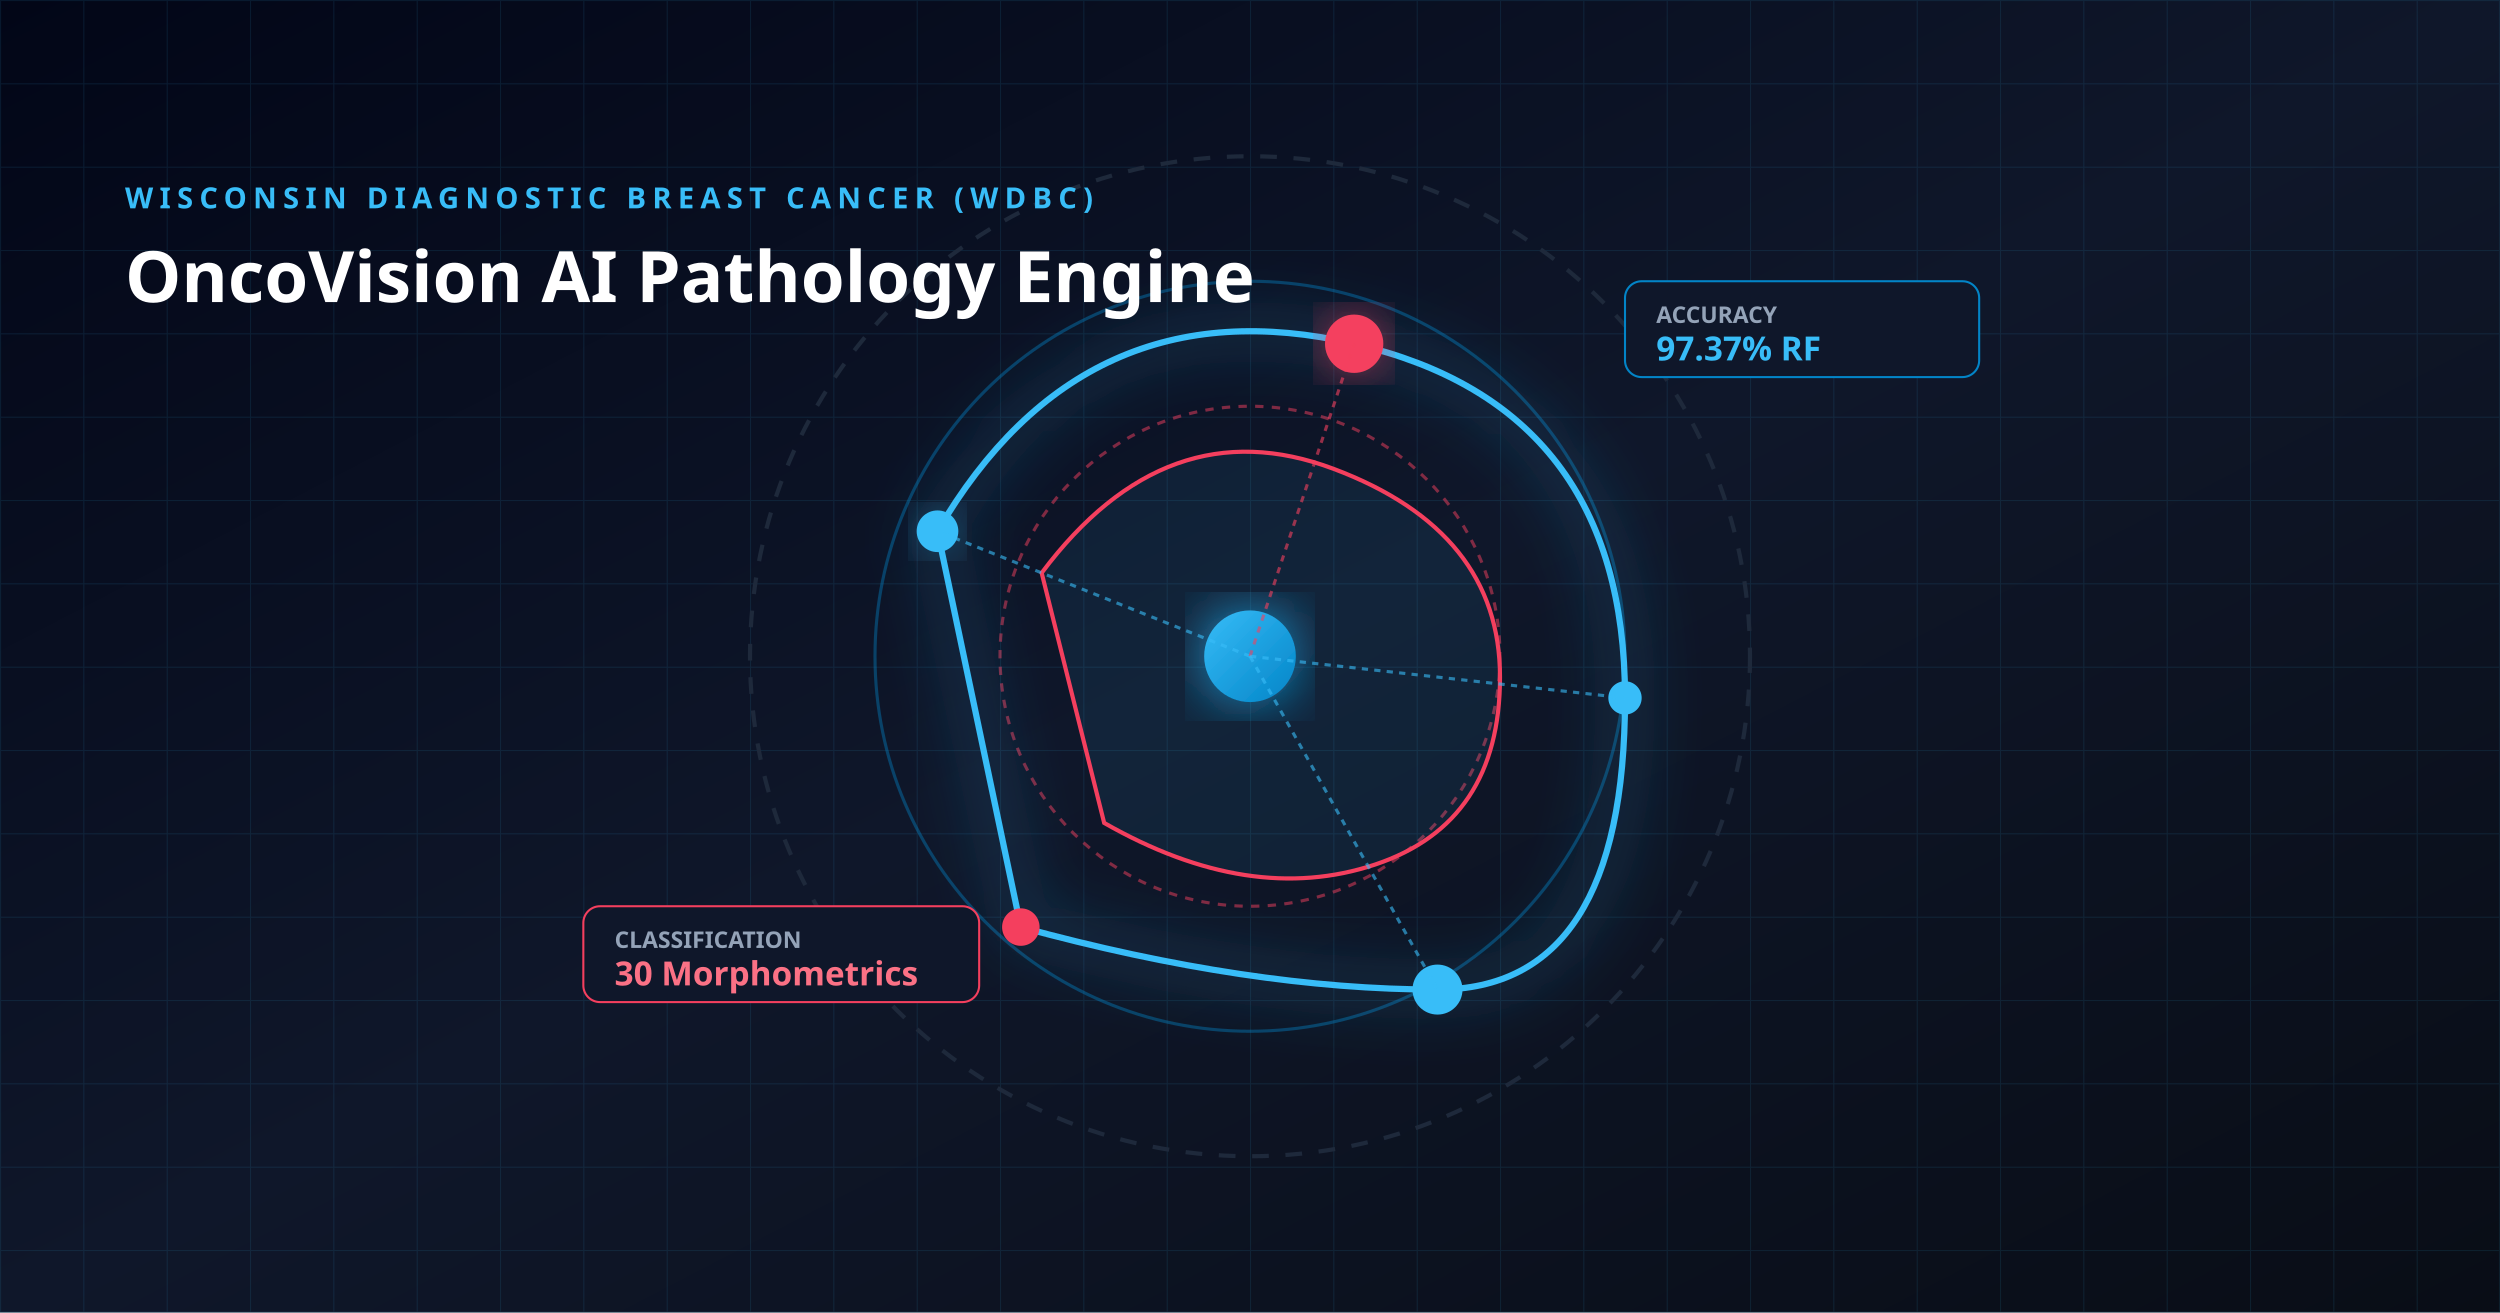
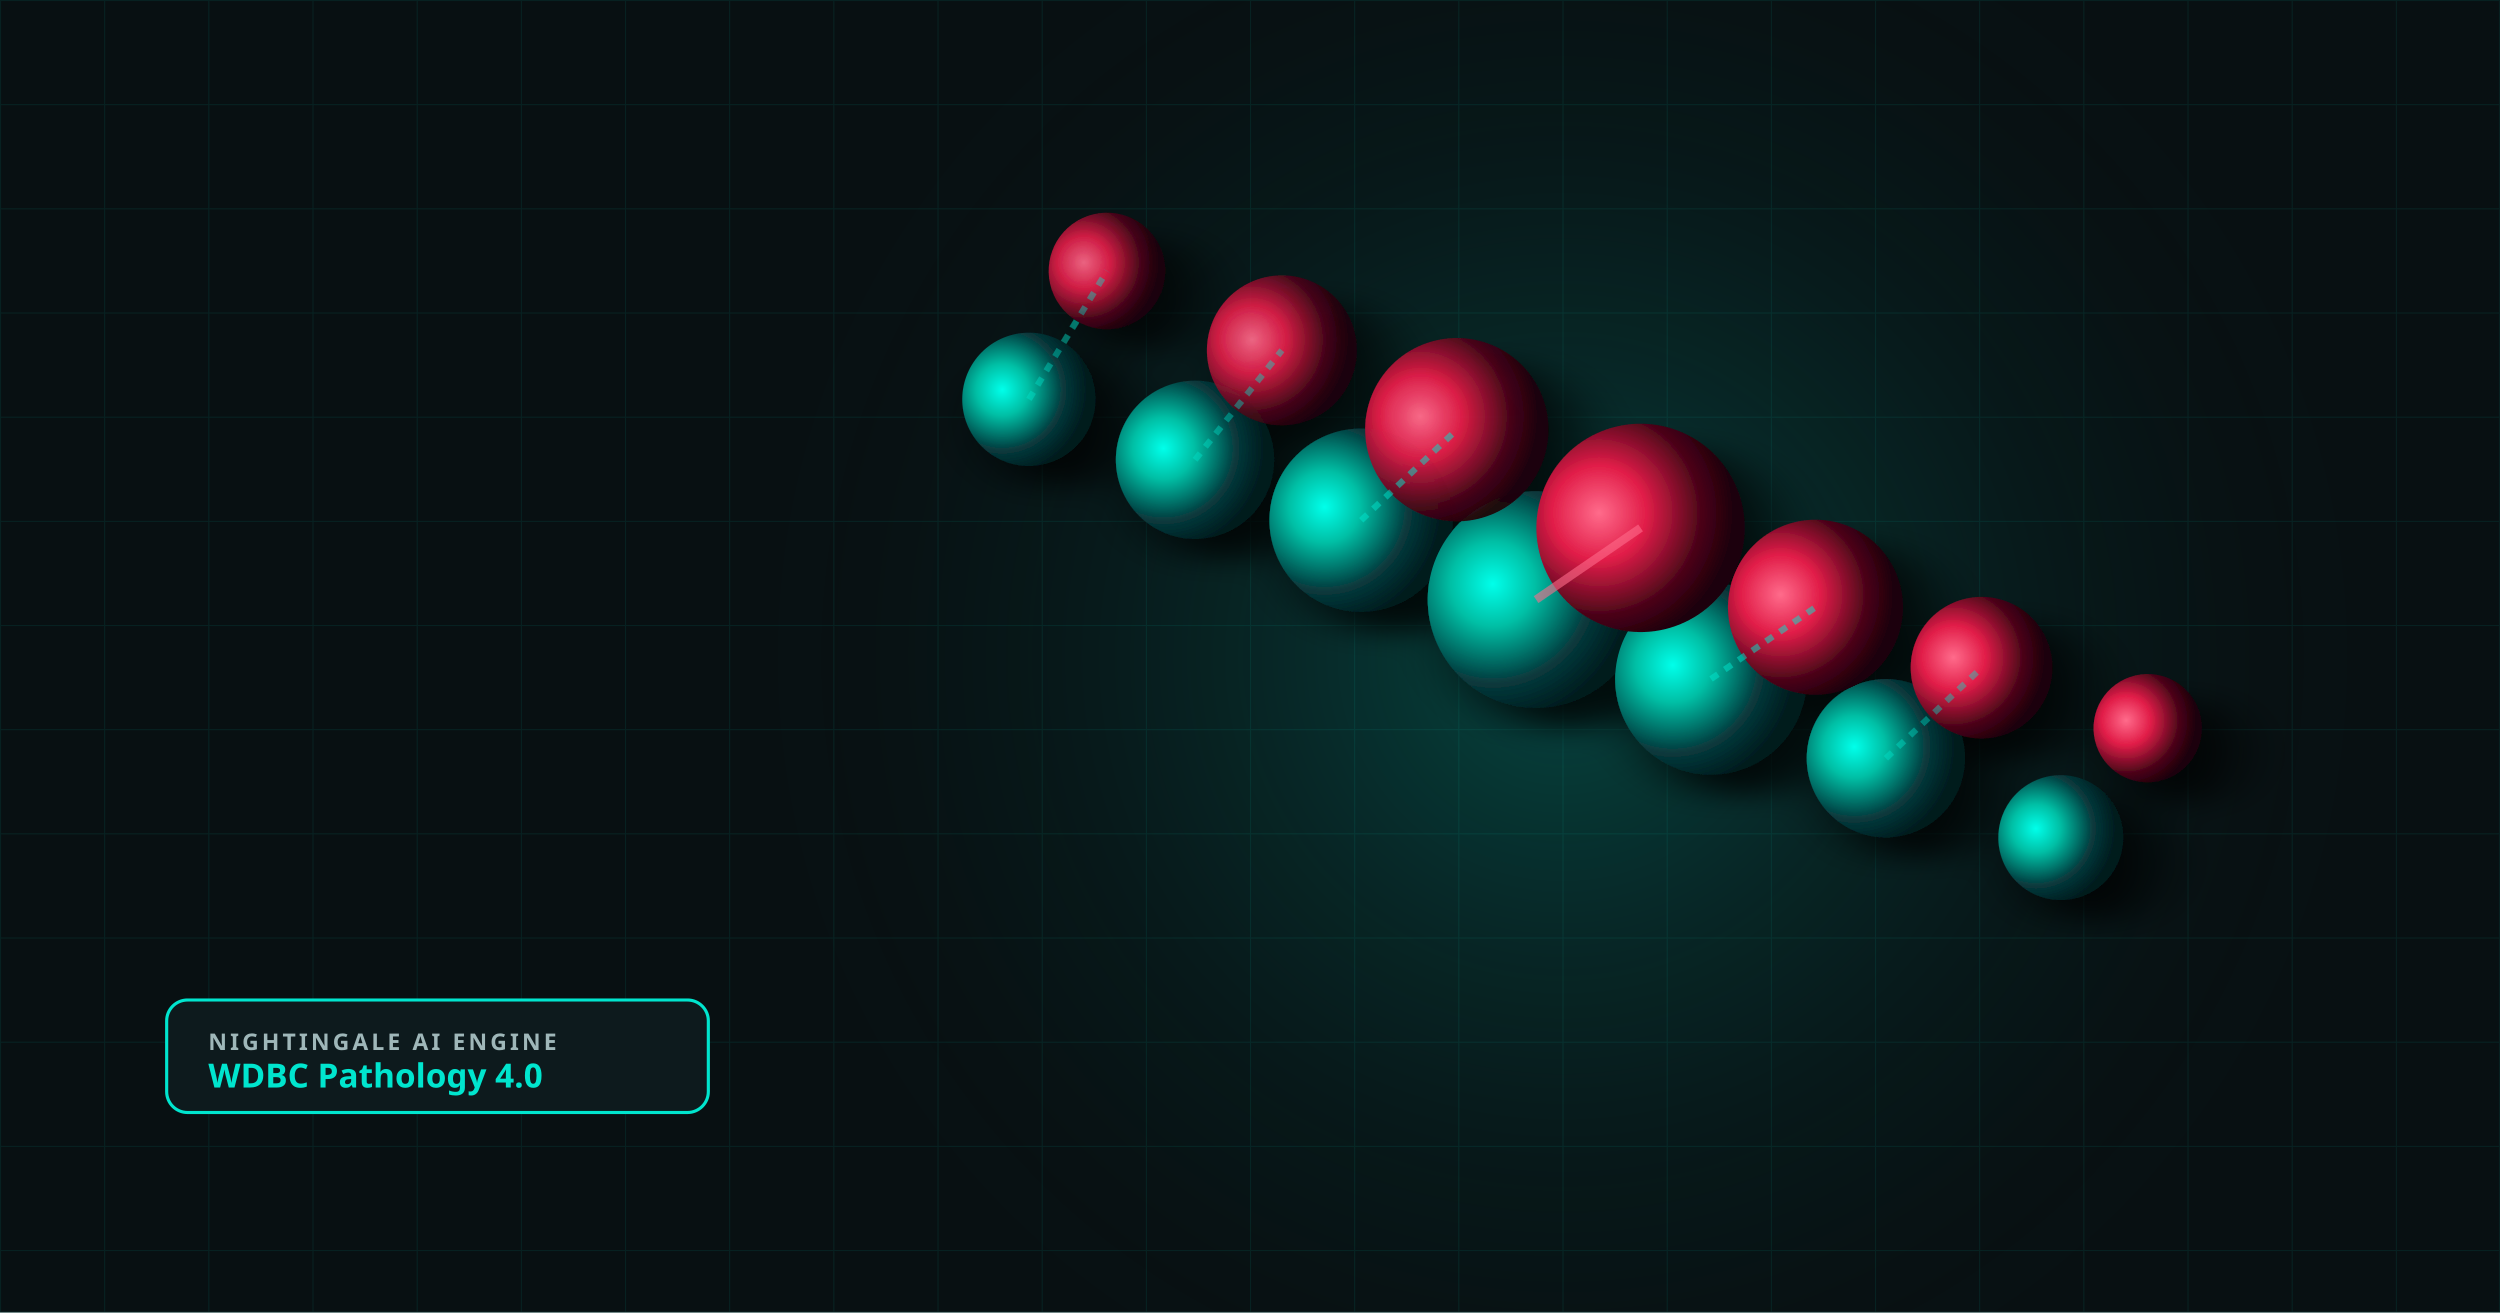
- <svg xmlns="http://www.w3.org/2000/svg" viewBox="0 0 1200 630" width="100%" height="100%" style="background: #020617;">
+ <svg xmlns="http://www.w3.org/2000/svg" viewBox="0 0 1200 630" width="100%" height="100%" style="background: #081012;">
  <defs>
-     <linearGradient id="bgGrad" x1="0%" y1="0%" x2="100%" y2="100%">
-       <stop offset="0%" stop-color="#020617" />
-       <stop offset="50%" stop-color="#0f172a" />
-       <stop offset="100%" stop-color="#090d16" />
-     </linearGradient>
-     <linearGradient id="cyanGrad" x1="0%" y1="0%" x2="100%" y2="100%">
-       <stop offset="0%" stop-color="#38bdf8" />
-       <stop offset="100%" stop-color="#0284c7" />
-     </linearGradient>
-     <linearGradient id="magentaGrad" x1="0%" y1="0%" x2="100%" y2="100%">
-       <stop offset="0%" stop-color="#f43f5e" />
-       <stop offset="100%" stop-color="#be123c" />
-     </linearGradient>
-     <filter id="glow" x="-20%" y="-20%" width="140%" height="140%">
-       <feGaussianBlur stdDeviation="15" result="blur" />
-       <feComposite in="SourceGraphic" in2="blur" operator="over" />
+     <radialGradient id="bioGlow" cx="50%" cy="50%" r="50%">
+       <stop offset="0%" stop-color="#00e5ce" stop-opacity="0.25" />
+       <stop offset="100%" stop-color="#081012" stop-opacity="0" />
+     </radialGradient>
+     <radialGradient id="sphereTeal" cx="35%" cy="35%" r="65%">
+       <stop offset="0%" stop-color="#00ffea" />
+       <stop offset="30%" stop-color="#00bfa5" />
+       <stop offset="70%" stop-color="#073a3d" />
+       <stop offset="100%" stop-color="#031a1c" />
+     </radialGradient>
+     <radialGradient id="sphereRose" cx="35%" cy="35%" r="65%">
+       <stop offset="0%" stop-color="#ff6b8b" />
+       <stop offset="35%" stop-color="#e11d48" />
+       <stop offset="75%" stop-color="#4c0519" />
+       <stop offset="100%" stop-color="#1c0209" />
+     </radialGradient>
+     <filter id="shadow3d" x="-20%" y="-20%" width="140%" height="140%">
+       <feDropShadow dx="8" dy="16" stdDeviation="12" flood-color="#000000" flood-opacity="0.8" />
    </filter>
  </defs>
-   <rect width="1200" height="630" fill="url(#bgGrad)" />
-   <g opacity="0.1" stroke="#38bdf8" stroke-width="1">
-     <pattern id="grid" width="40" height="40" patternUnits="userSpaceOnUse">
-       <path d="M 40 0 L 0 0 0 40" fill="none" />
+   <rect width="1200" height="630" fill="#081012" />
+   <circle cx="750" cy="315" r="400" fill="url(#bioGlow)" />
+   <g opacity="0.08" stroke="#00e5ce" stroke-width="1">
+     <pattern id="bioGrid" width="50" height="50" patternUnits="userSpaceOnUse">
+       <path d="M 50 0 L 0 0 0 50" fill="none" />
    </pattern>
-     <rect width="1200" height="630" fill="url(#grid)" />
+     <rect width="1200" height="630" fill="url(#bioGrid)" />
  </g>
-   <g transform="translate(600, 315)">
-     <circle r="240" fill="none" stroke="#1e293b" stroke-width="2" stroke-dasharray="8,8" />
-     <circle r="180" fill="none" stroke="#0284c7" stroke-width="1.5" opacity="0.4" />
-     <circle r="120" fill="none" stroke="#f43f5e" stroke-width="1.5" stroke-dasharray="4,4" opacity="0.5" />
-     <path d="M -150 -60 Q -80 -180 50 -150 T 180 20 T 90 160 T -110 130 Z" fill="none" stroke="#38bdf8" stroke-width="3" filter="url(#glow)" />
-     <path d="M -100 -40 Q -40 -120 40 -90 T 120 10 T 60 100 T -70 80 Z" fill="rgba(56, 189, 248, 0.08)" stroke="#f43f5e" stroke-width="2" />
-     <circle cx="-150" cy="-60" r="10" fill="#38bdf8" filter="url(#glow)" />
-     <circle cx="50" cy="-150" r="14" fill="#f43f5e" filter="url(#glow)" />
-     <circle cx="180" cy="20" r="8" fill="#38bdf8" />
-     <circle cx="90" cy="160" r="12" fill="#38bdf8" />
-     <circle cx="-110" cy="130" r="9" fill="#f43f5e" />
-     <circle cx="0" cy="0" r="22" fill="url(#cyanGrad)" filter="url(#glow)" />
-     <line x1="0" y1="0" x2="-150" y2="-60" stroke="#38bdf8" stroke-width="1.5" opacity="0.6" stroke-dasharray="3,3" />
-     <line x1="0" y1="0" x2="50" y2="-150" stroke="#f43f5e" stroke-width="1.5" opacity="0.6" stroke-dasharray="3,3" />
-     <line x1="0" y1="0" x2="180" y2="20" stroke="#38bdf8" stroke-width="1.5" opacity="0.6" stroke-dasharray="3,3" />
-     <line x1="0" y1="0" x2="90" y2="160" stroke="#38bdf8" stroke-width="1.5" opacity="0.6" stroke-dasharray="3,3" />
-     <g transform="translate(180, -180)">
-       <rect x="0" y="0" width="170" height="46" rx="8" fill="#0f172a" stroke="#0284c7" stroke-width="1" />
-       <text x="15" y="20" fill="#94a3b8" font-family="sans-serif" font-size="11" font-weight="600">ACCURACY</text>
-       <text x="15" y="38" fill="#38bdf8" font-family="sans-serif" font-size="16" font-weight="800">97.37% RF</text>
-     </g>
-     <g transform="translate(-320, 120)">
-       <rect x="0" y="0" width="190" height="46" rx="8" fill="#0f172a" stroke="#f43f5e" stroke-width="1" />
-       <text x="15" y="20" fill="#94a3b8" font-family="sans-serif" font-size="11" font-weight="600">CLASSIFICATION</text>
-       <text x="15" y="38" fill="#fb7185" font-family="sans-serif" font-size="16" font-weight="800">30 Morphometrics</text>
-     </g>
+   <g transform="translate(750, 315) rotate(-25)" filter="url(#shadow3d)">
+     <circle cx="-180" cy="-220" r="32" fill="url(#sphereTeal)" />
+     <circle cx="-120" cy="-160" r="38" fill="url(#sphereTeal)" />
+     <circle cx="-60" cy="-100" r="44" fill="url(#sphereTeal)" />
+     <circle cx="0" cy="-30" r="52" fill="url(#sphereTeal)" />
+     <circle cx="60" cy="40" r="46" fill="url(#sphereTeal)" />
+     <circle cx="120" cy="110" r="38" fill="url(#sphereTeal)" />
+     <circle cx="180" cy="180" r="30" fill="url(#sphereTeal)" />
+     <circle cx="-120" cy="-260" r="28" fill="url(#sphereRose)" opacity="0.9" />
+     <circle cx="-60" cy="-190" r="36" fill="url(#sphereRose)" opacity="0.9" />
+     <circle cx="0" cy="-120" r="44" fill="url(#sphereRose)" opacity="0.95" />
+     <circle cx="60" cy="-40" r="50" fill="url(#sphereRose)" />
+     <circle cx="120" cy="30" r="42" fill="url(#sphereRose)" />
+     <circle cx="180" cy="90" r="34" fill="url(#sphereRose)" />
+     <circle cx="240" cy="150" r="26" fill="url(#sphereRose)" />
+     <line x1="-180" y1="-220" x2="-120" y2="-260" stroke="#00e5ce" stroke-width="3" opacity="0.4" stroke-dasharray="4,4" />
+     <line x1="-120" y1="-160" x2="-60" y2="-190" stroke="#00e5ce" stroke-width="3" opacity="0.4" stroke-dasharray="4,4" />
+     <line x1="-60" y1="-100" x2="0" y2="-120" stroke="#00e5ce" stroke-width="3" opacity="0.5" stroke-dasharray="4,4" />
+     <line x1="0" y1="-30" x2="60" y2="-40" stroke="#ff6b8b" stroke-width="4" opacity="0.6" />
+     <line x1="60" y1="40" x2="120" y2="30" stroke="#00e5ce" stroke-width="3" opacity="0.5" stroke-dasharray="4,4" />
+     <line x1="120" y1="110" x2="180" y2="90" stroke="#00e5ce" stroke-width="3" opacity="0.4" stroke-dasharray="4,4" />
  </g>
-   <text x="60" y="100" fill="#38bdf8" font-family="sans-serif" font-size="14" font-weight="700" letter-spacing="3">WISCONSIN DIAGNOSTIC BREAST CANCER (WDBC)</text>
-   <text x="60" y="145" fill="#ffffff" font-family="sans-serif" font-size="34" font-weight="800">OncoVision AI Pathology Engine</text>
+   <g transform="translate(80, 480)">
+     <rect x="0" y="0" width="260" height="54" rx="10" fill="#0d1a1d" stroke="#00e5ce" stroke-width="1.5" />
+     <text x="20" y="24" fill="#9fb7b9" font-family="'Space Grotesk', sans-serif" font-size="11" font-weight="700" letter-spacing="1.5">NIGHTINGALE AI ENGINE</text>
+     <text x="20" y="42" fill="#00e5ce" font-family="'Space Grotesk', sans-serif" font-size="16" font-weight="700">WDBC Pathology 4.0</text>
+   </g>
</svg>
